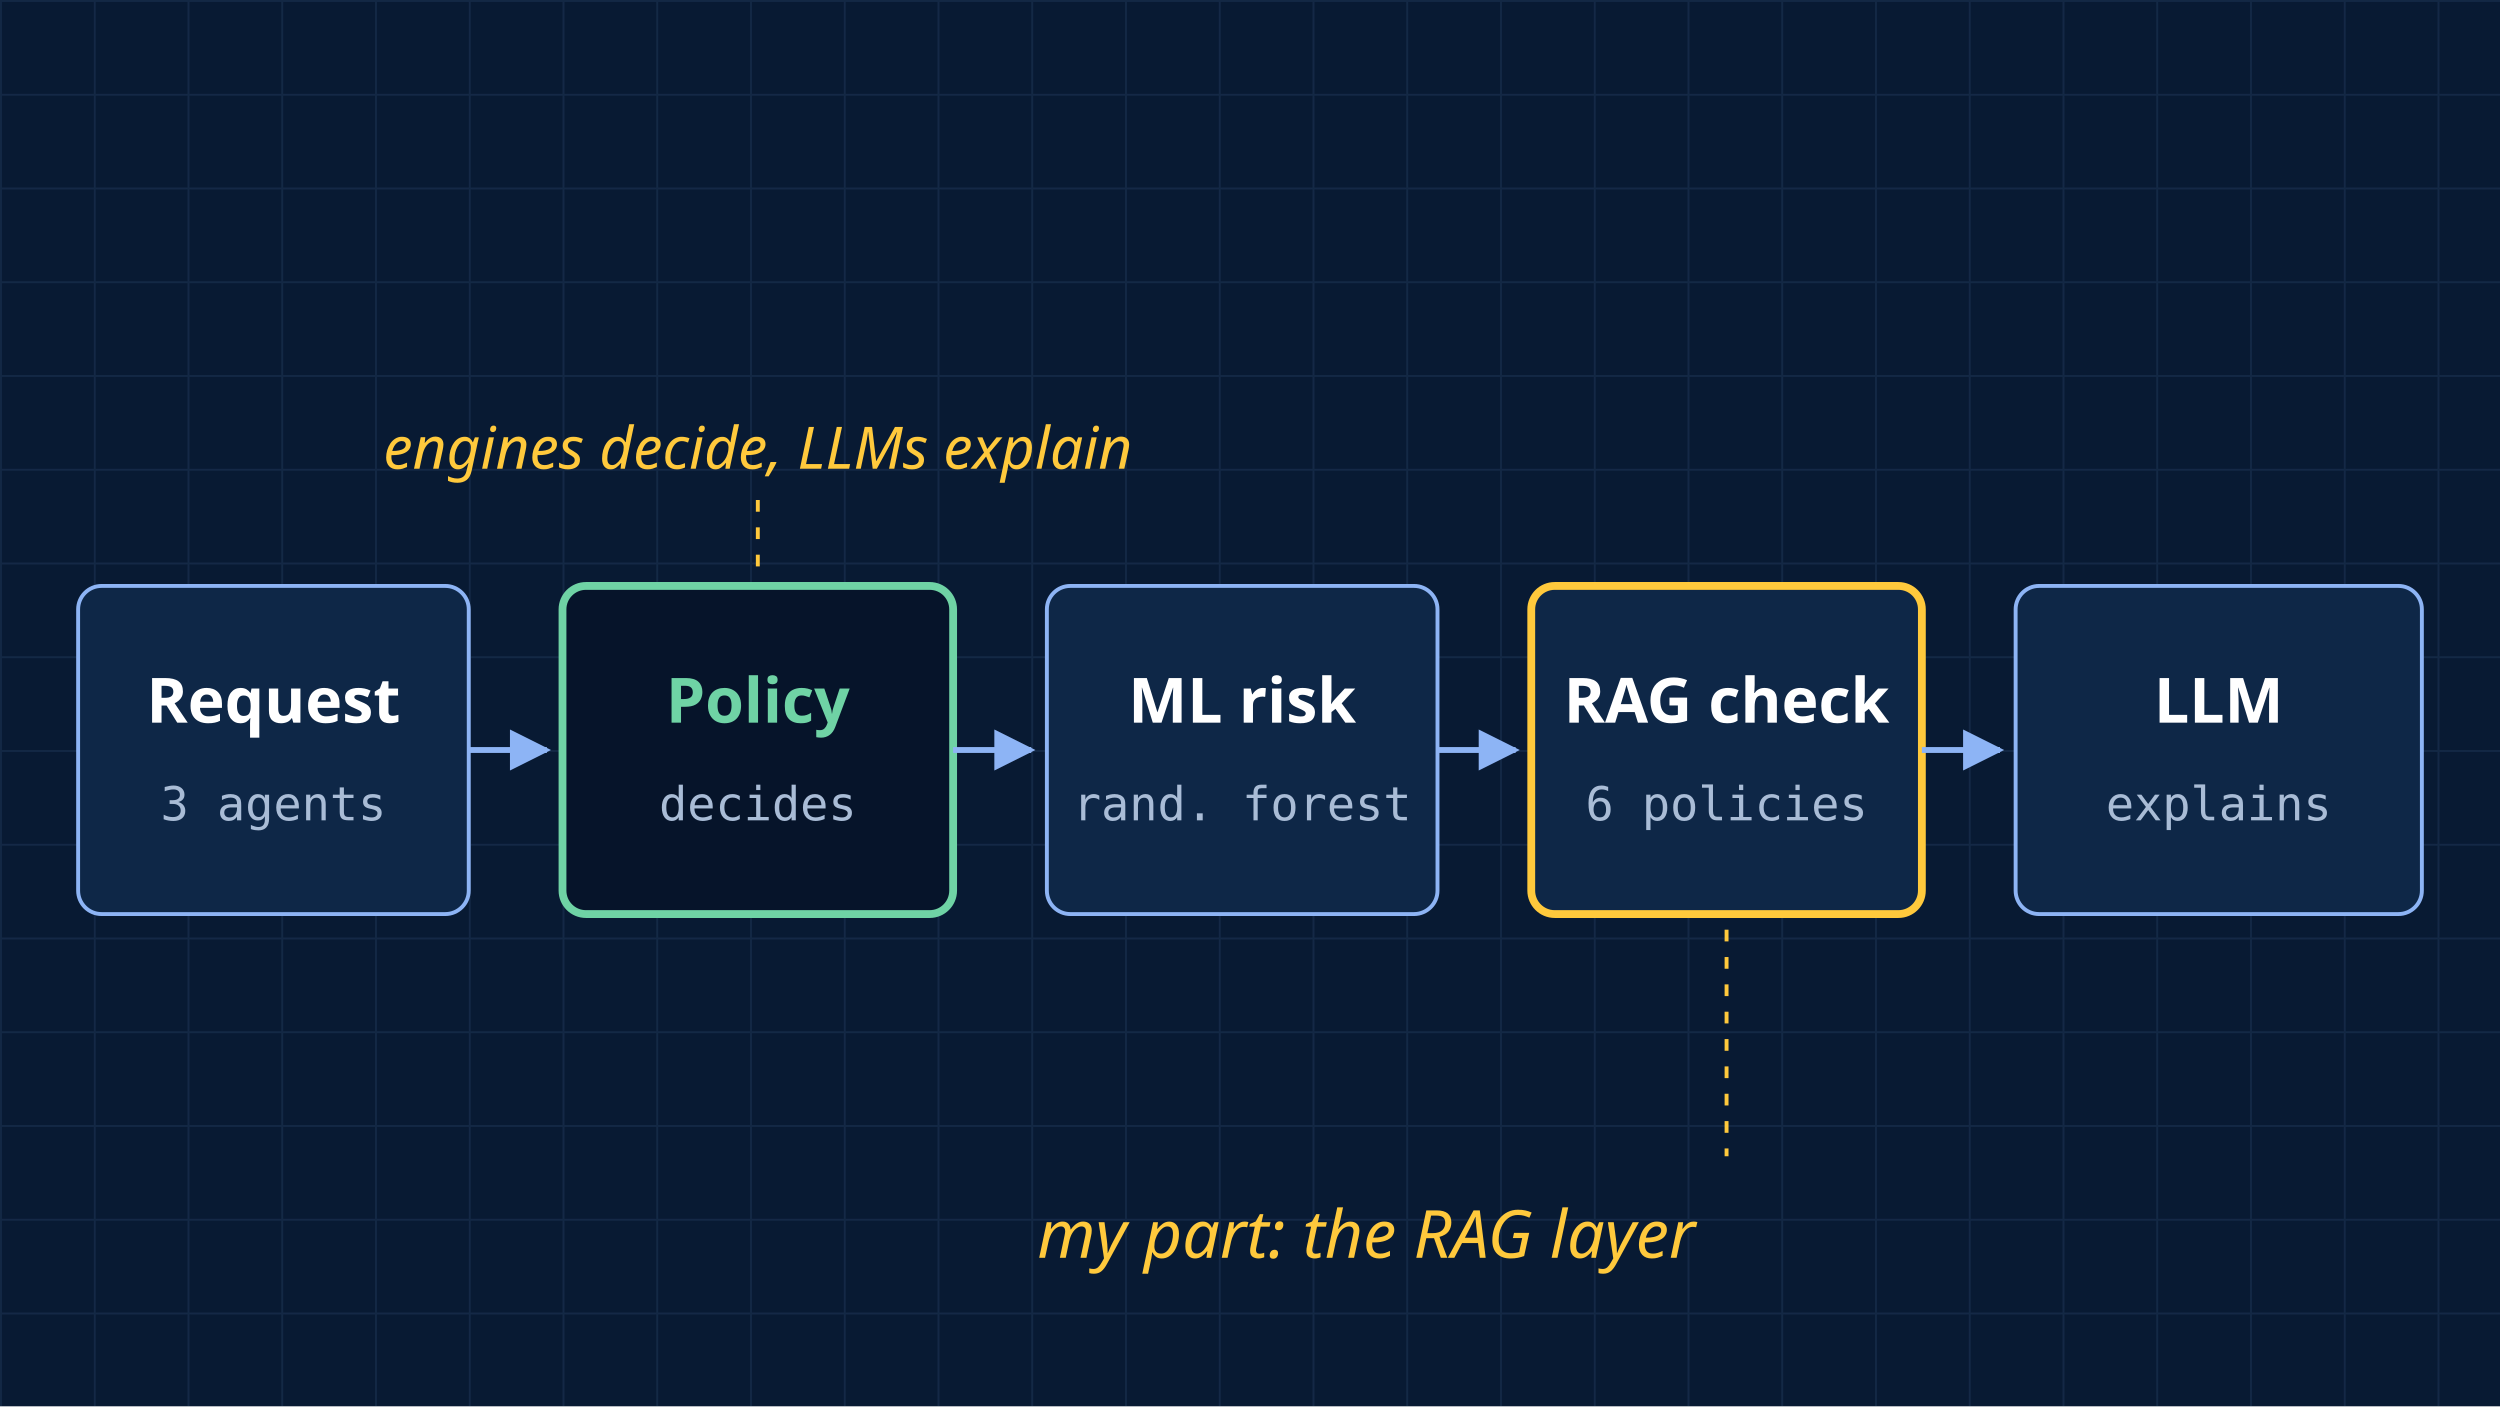
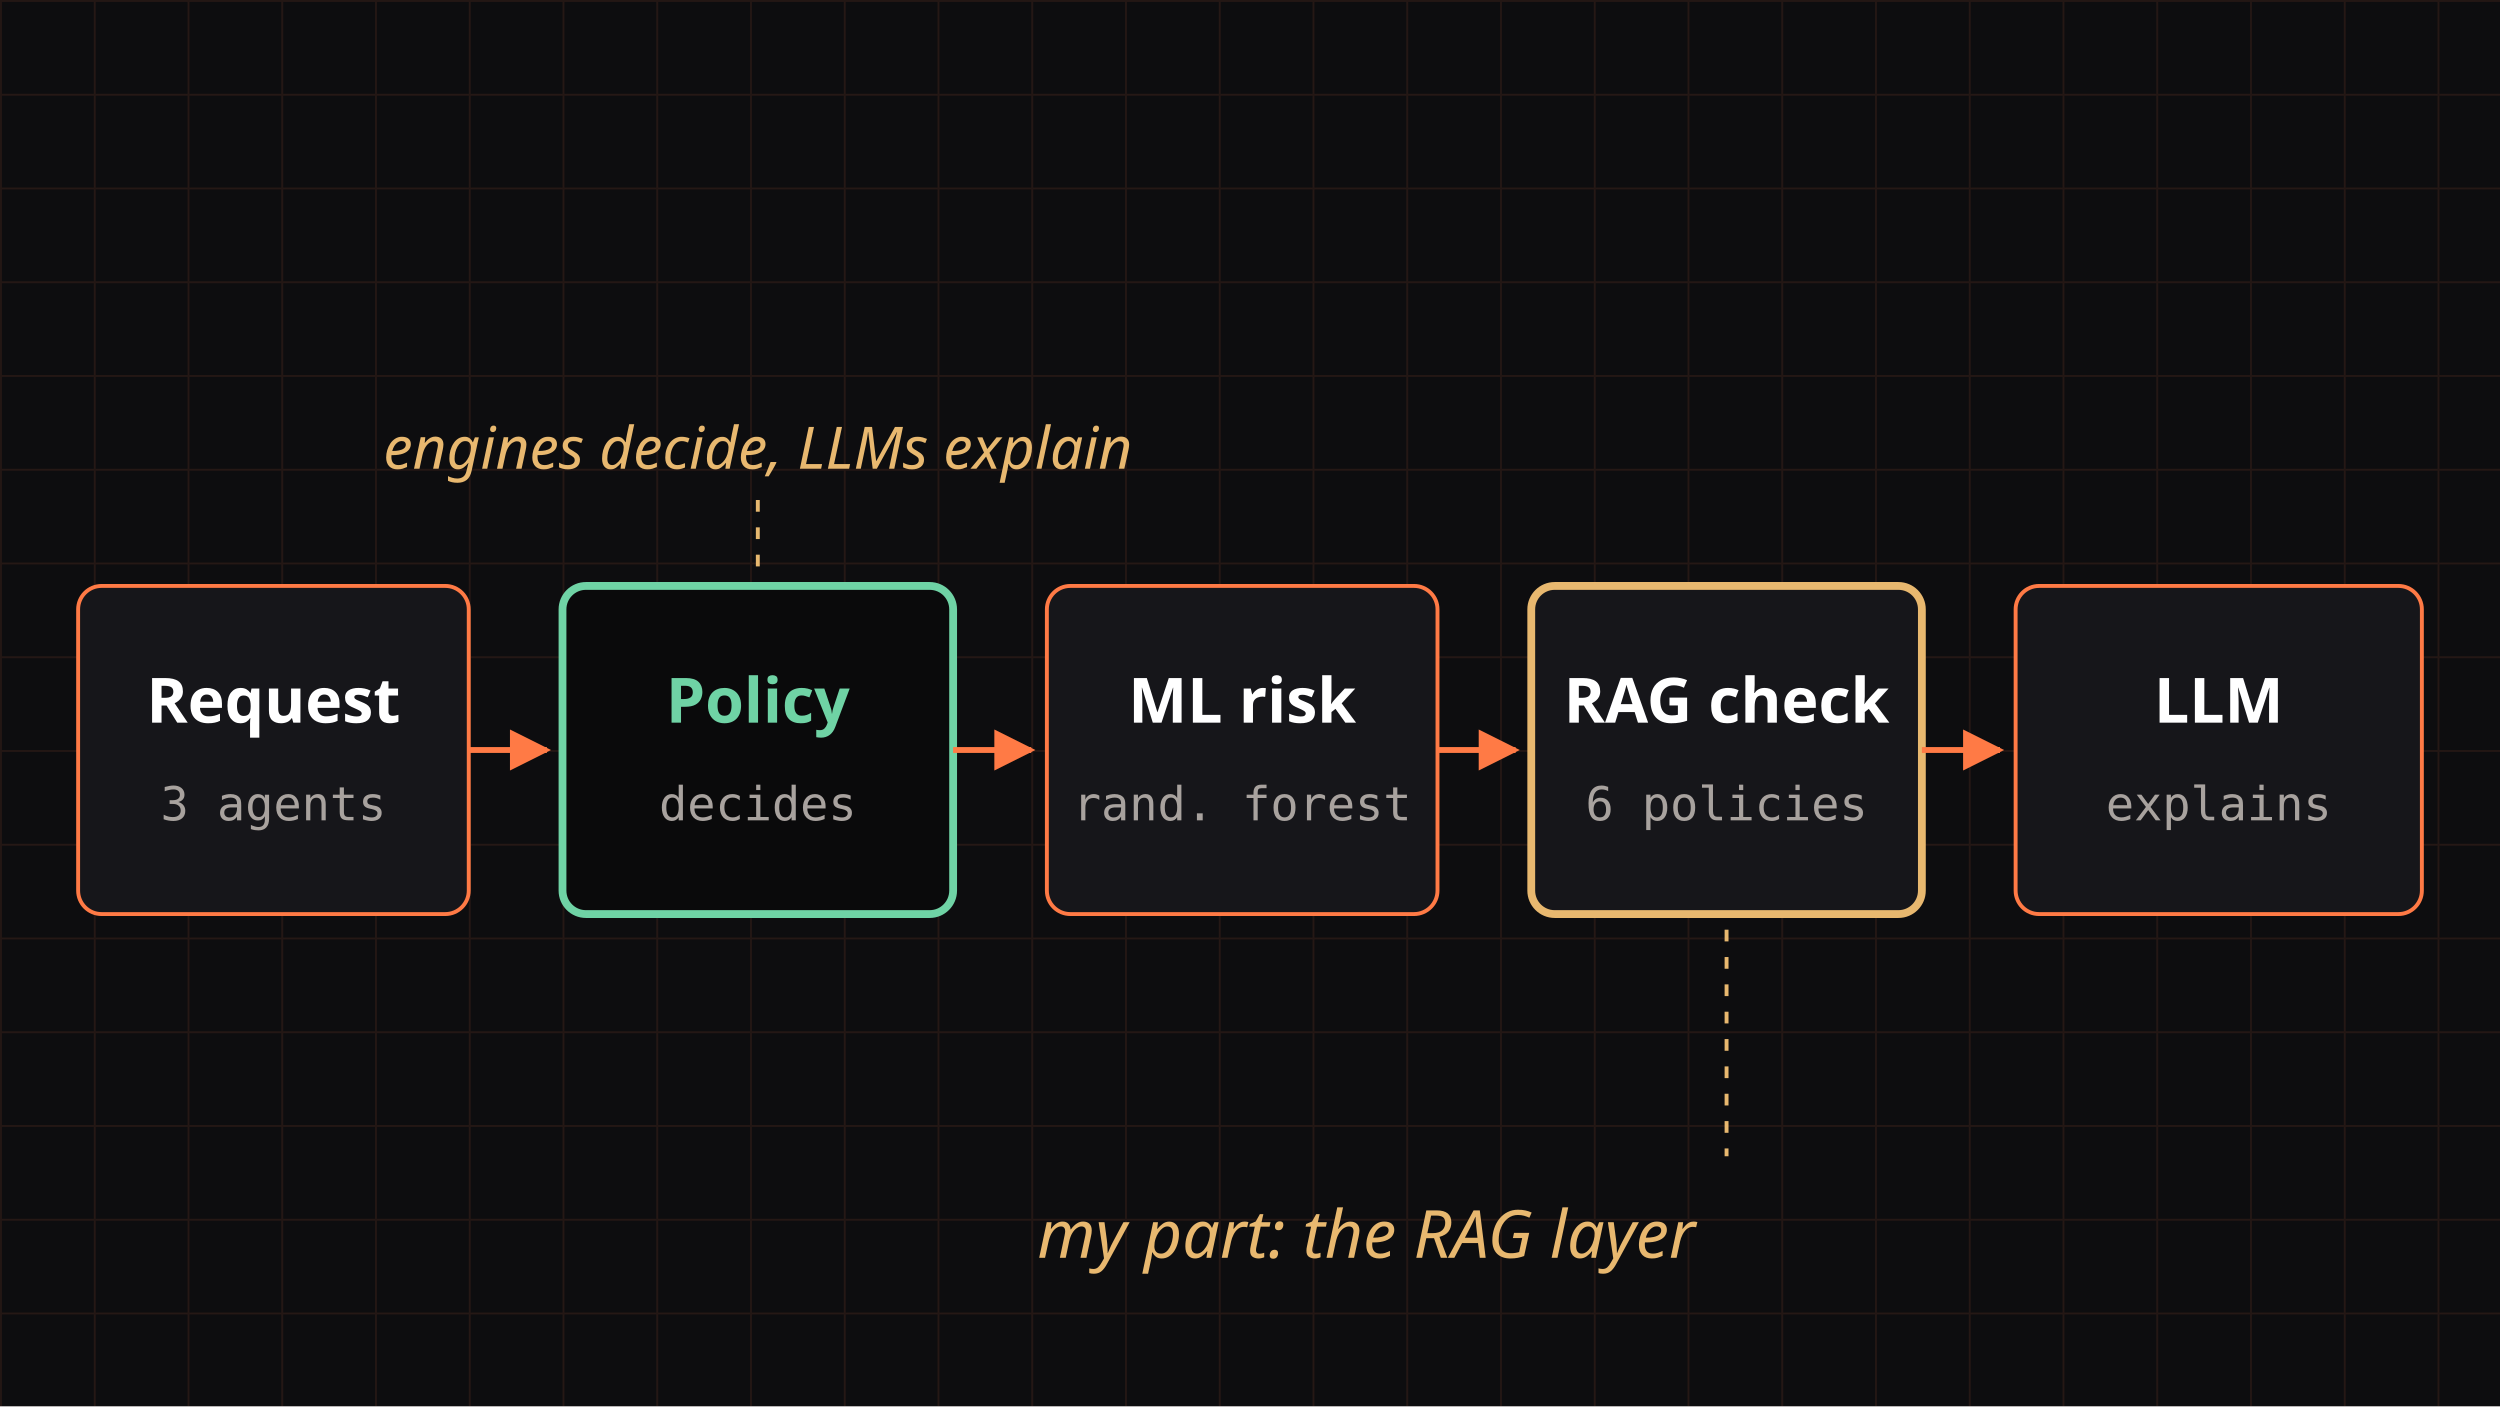
<svg xmlns="http://www.w3.org/2000/svg" viewBox="0 0 640 360" role="img" aria-label="Sentinnel Banking pipeline: request, policy engine, ML risk score, RAG policy check, LLM explanation">
  <defs>
    <pattern id="g" width="24" height="24" patternUnits="userSpaceOnUse">
-       <path d="M24 0H0V24" fill="none" stroke="#8db4f5" stroke-opacity=".09" />
+       <path d="M24 0H0V24" fill="none" stroke="#ff7a45" stroke-opacity=".09" />
    </pattern>
    <marker id="a" viewBox="0 0 10 10" refX="9" refY="5" markerWidth="7" markerHeight="7" orient="auto">
-       <path d="M0 0L10 5L0 10Z" fill="#8db4f5" />
+       <path d="M0 0L10 5L0 10Z" fill="#ff7a45" />
    </marker>
  </defs>
-   <rect width="640" height="360" fill="#081a33" />
+   <rect width="640" height="360" fill="#0d0d0f" />
  <rect width="640" height="360" fill="url(#g)" />
  <g font-family="Segoe UI, system-ui, sans-serif" fill="#fff">
-     <rect x="20" y="150" width="100" height="84" rx="6" fill="#0e2747" stroke="#8db4f5" />
+     <rect x="20" y="150" width="100" height="84" rx="6" fill="#16161a" stroke="#ff7a45" />
    <text x="70" y="185" text-anchor="middle" font-size="16" font-weight="700">Request</text>
-     <text x="70" y="210" text-anchor="middle" font-size="12" fill="#a9bcd6" font-family="Consolas, monospace">3 agents</text>
-     <rect x="144" y="150" width="100" height="84" rx="6" fill="#06142a" stroke="#6fd3a5" stroke-width="2" />
+     <text x="70" y="210" text-anchor="middle" font-size="12" fill="#a8a29e" font-family="Consolas, monospace">3 agents</text>
+     <rect x="144" y="150" width="100" height="84" rx="6" fill="#0a0a0b" stroke="#6fd3a5" stroke-width="2" />
    <text x="194" y="185" text-anchor="middle" font-size="16" font-weight="700" fill="#6fd3a5">Policy</text>
-     <text x="194" y="210" text-anchor="middle" font-size="12" fill="#a9bcd6" font-family="Consolas, monospace">decides</text>
-     <rect x="268" y="150" width="100" height="84" rx="6" fill="#0e2747" stroke="#8db4f5" />
+     <text x="194" y="210" text-anchor="middle" font-size="12" fill="#a8a29e" font-family="Consolas, monospace">decides</text>
+     <rect x="268" y="150" width="100" height="84" rx="6" fill="#16161a" stroke="#ff7a45" />
    <text x="318" y="185" text-anchor="middle" font-size="16" font-weight="700">ML risk</text>
-     <text x="318" y="210" text-anchor="middle" font-size="12" fill="#a9bcd6" font-family="Consolas, monospace">rand. forest</text>
-     <rect x="392" y="150" width="100" height="84" rx="6" fill="#0e2747" stroke="#ffc93c" stroke-width="2" />
+     <text x="318" y="210" text-anchor="middle" font-size="12" fill="#a8a29e" font-family="Consolas, monospace">rand. forest</text>
+     <rect x="392" y="150" width="100" height="84" rx="6" fill="#16161a" stroke="#e8b86f" stroke-width="2" />
    <text x="442" y="185" text-anchor="middle" font-size="16" font-weight="700">RAG check</text>
-     <text x="442" y="210" text-anchor="middle" font-size="12" fill="#a9bcd6" font-family="Consolas, monospace">6 policies</text>
-     <rect x="516" y="150" width="104" height="84" rx="6" fill="#0e2747" stroke="#8db4f5" />
+     <text x="442" y="210" text-anchor="middle" font-size="12" fill="#a8a29e" font-family="Consolas, monospace">6 policies</text>
+     <rect x="516" y="150" width="104" height="84" rx="6" fill="#16161a" stroke="#ff7a45" />
    <text x="568" y="185" text-anchor="middle" font-size="16" font-weight="700">LLM</text>
-     <text x="568" y="210" text-anchor="middle" font-size="12" fill="#a9bcd6" font-family="Consolas, monospace">explains</text>
+     <text x="568" y="210" text-anchor="middle" font-size="12" fill="#a8a29e" font-family="Consolas, monospace">explains</text>
  </g>
-   <g stroke="#8db4f5" stroke-width="1.5" fill="none" marker-end="url(#a)">
+   <g stroke="#ff7a45" stroke-width="1.5" fill="none" marker-end="url(#a)">
    <path d="M120 192 L140 192" />
    <path d="M244 192 L264 192" />
    <path d="M368 192 L388 192" />
    <path d="M492 192 L512 192" />
  </g>
-   <path d="M442 238 L442 296" stroke="#ffc93c" stroke-dasharray="3 4" />
-   <text x="434" y="322" text-anchor="end" font-family="Segoe UI, system-ui, sans-serif" font-size="17" font-style="italic" fill="#ffc93c">my part: the RAG layer</text>
-   <text x="194" y="120" text-anchor="middle" font-family="Segoe UI, system-ui, sans-serif" font-size="15" font-style="italic" fill="#ffc93c">engines decide, LLMs explain</text>
-   <path d="M194 128 L194 146" stroke="#ffc93c" stroke-dasharray="3 4" />
+   <path d="M442 238 L442 296" stroke="#e8b86f" stroke-dasharray="3 4" />
+   <text x="434" y="322" text-anchor="end" font-family="Segoe UI, system-ui, sans-serif" font-size="17" font-style="italic" fill="#e8b86f">my part: the RAG layer</text>
+   <text x="194" y="120" text-anchor="middle" font-family="Segoe UI, system-ui, sans-serif" font-size="15" font-style="italic" fill="#e8b86f">engines decide, LLMs explain</text>
+   <path d="M194 128 L194 146" stroke="#e8b86f" stroke-dasharray="3 4" />
</svg>
